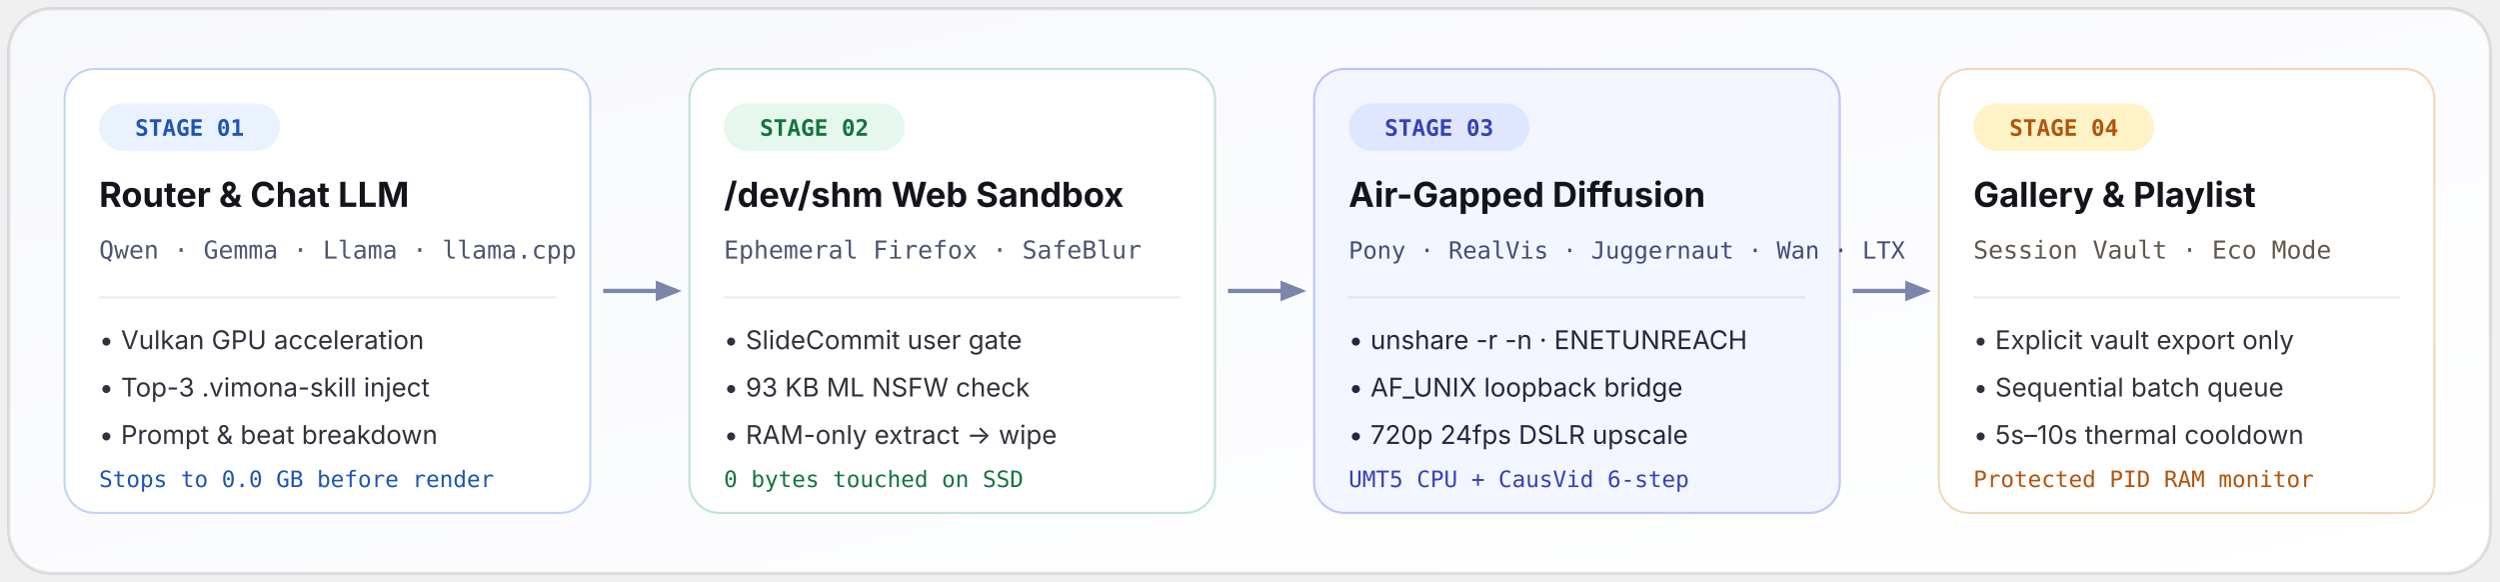
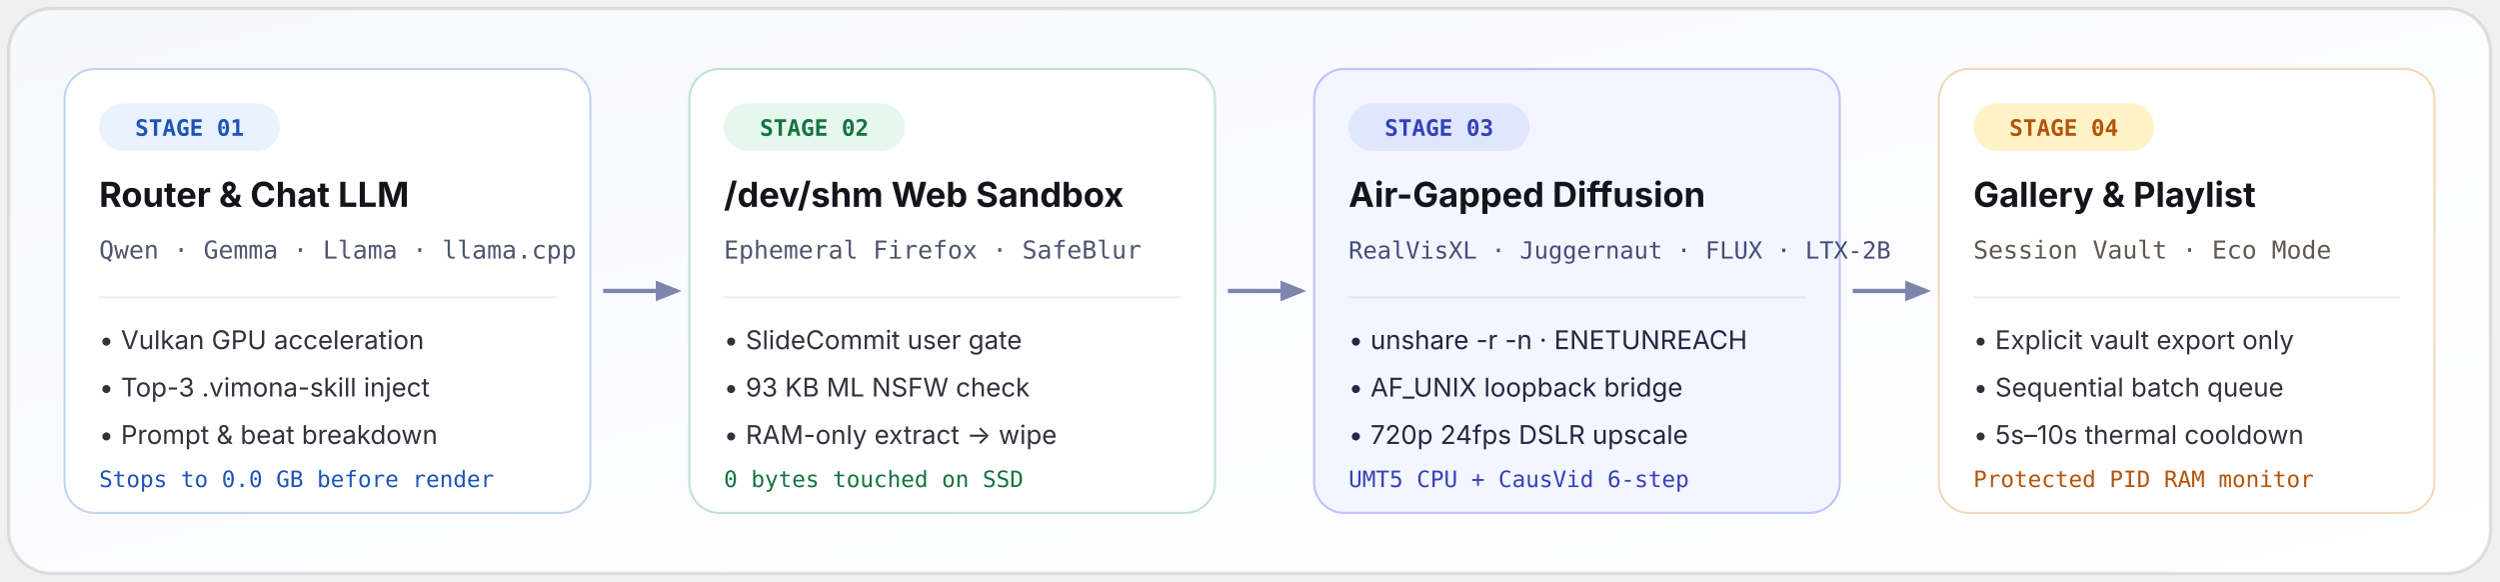
<svg xmlns="http://www.w3.org/2000/svg" viewBox="0 0 1160 270" width="1160" height="270" role="img" aria-label="Vimona Three-Stage Air-Gapped Memory Relay Pipeline">
  <defs>
    <linearGradient id="pbg-l" x1="0%" y1="0%" x2="100%" y2="100%">
      <stop offset="0%" stop-color="#f7f8fc" />
      <stop offset="100%" stop-color="#ffffff" />
    </linearGradient>
    <marker id="arr-l" viewBox="0 0 10 10" refX="8" refY="5" markerWidth="6" markerHeight="6" orient="auto-start-reverse">
      <path d="M 0 1 L 10 5 L 0 9 z" fill="#7c85ab" />
    </marker>
  </defs>
  <rect x="4" y="4" width="1152" height="262" rx="20" fill="url(#pbg-l)" stroke="#14141c" stroke-opacity="0.11" stroke-width="1.5" />
  <g transform="translate(30, 32)">
    <rect x="0" y="0" width="244" height="206" rx="14" fill="#ffffff" stroke="#2d6cdf" stroke-opacity="0.28" />
    <rect x="16" y="16" width="84" height="22" rx="11" fill="#eaf1ff" />
    <text x="58" y="31" text-anchor="middle" font-family="ui-monospace, monospace" font-size="10.5" font-weight="700" fill="#1d54b8">STAGE 01</text>
    <text x="16" y="64" font-family="Inter, -apple-system, sans-serif" font-size="16" font-weight="700" fill="#14141c">Router &amp; Chat LLM</text>
    <text x="16" y="88" font-family="ui-monospace, monospace" font-size="11.5" fill="#4f5670">Qwen · Gemma · Llama · llama.cpp</text>
    <line x1="16" y1="106" x2="228" y2="106" stroke="#14141c" stroke-opacity="0.08" />
    <text x="16" y="130" font-family="Inter, -apple-system, sans-serif" font-size="12" fill="#32323e">• Vulkan GPU acceleration</text>
    <text x="16" y="152" font-family="Inter, -apple-system, sans-serif" font-size="12" fill="#32323e">• Top-3 .vimona-skill inject</text>
    <text x="16" y="174" font-family="Inter, -apple-system, sans-serif" font-size="12" fill="#32323e">• Prompt &amp; beat breakdown</text>
    <text x="16" y="194" font-family="ui-monospace, monospace" font-size="10.5" fill="#1d54b8">Stops to 0.0 GB before render</text>
  </g>
  <line x1="280" y1="135" x2="314" y2="135" stroke="#7c85ab" stroke-width="2" marker-end="url(#arr-l)" />
  <g transform="translate(320, 32)">
    <rect x="0" y="0" width="244" height="206" rx="14" fill="#ffffff" stroke="#1ea35c" stroke-opacity="0.28" />
    <rect x="16" y="16" width="84" height="22" rx="11" fill="#e6f7ee" />
    <text x="58" y="31" text-anchor="middle" font-family="ui-monospace, monospace" font-size="10.5" font-weight="700" fill="#147340">STAGE 02</text>
    <text x="16" y="64" font-family="Inter, -apple-system, sans-serif" font-size="16" font-weight="700" fill="#14141c">/dev/shm Web Sandbox</text>
    <text x="16" y="88" font-family="ui-monospace, monospace" font-size="11.5" fill="#4f5670">Ephemeral Firefox · SafeBlur</text>
    <line x1="16" y1="106" x2="228" y2="106" stroke="#14141c" stroke-opacity="0.08" />
    <text x="16" y="130" font-family="Inter, -apple-system, sans-serif" font-size="12" fill="#32323e">• SlideCommit user gate</text>
    <text x="16" y="152" font-family="Inter, -apple-system, sans-serif" font-size="12" fill="#32323e">• 93 KB ML NSFW check</text>
    <text x="16" y="174" font-family="Inter, -apple-system, sans-serif" font-size="12" fill="#32323e">• RAM-only extract -&gt; wipe</text>
    <text x="16" y="194" font-family="ui-monospace, monospace" font-size="10.5" fill="#147340">0 bytes touched on SSD</text>
  </g>
  <line x1="570" y1="135" x2="604" y2="135" stroke="#7c85ab" stroke-width="2" marker-end="url(#arr-l)" />
  <g transform="translate(610, 32)">
    <rect x="0" y="0" width="244" height="206" rx="14" fill="#f3f5ff" stroke="#4e5eff" stroke-opacity="0.34" />
    <rect x="16" y="16" width="84" height="22" rx="11" fill="#e1e6ff" />
    <text x="58" y="31" text-anchor="middle" font-family="ui-monospace, monospace" font-size="10.5" font-weight="700" fill="#3441b8">STAGE 03</text>
    <text x="16" y="64" font-family="Inter, -apple-system, sans-serif" font-size="16" font-weight="700" fill="#14141c">Air-Gapped Diffusion</text>
-     <text x="16" y="88" font-family="ui-monospace, monospace" font-size="11" fill="#444d78">Pony · RealVis · Juggernaut · Wan · LTX</text>
+     <text x="16" y="88" font-family="ui-monospace, monospace" font-size="11" fill="#444d78">RealVisXL · Juggernaut · FLUX · LTX-2B</text>
    <line x1="16" y1="106" x2="228" y2="106" stroke="#14141c" stroke-opacity="0.08" />
    <text x="16" y="130" font-family="Inter, -apple-system, sans-serif" font-size="12" fill="#232742">• unshare -r -n · ENETUNREACH</text>
    <text x="16" y="152" font-family="Inter, -apple-system, sans-serif" font-size="12" fill="#232742">• AF_UNIX loopback bridge</text>
    <text x="16" y="174" font-family="Inter, -apple-system, sans-serif" font-size="12" fill="#232742">• 720p 24fps DSLR upscale</text>
    <text x="16" y="194" font-family="ui-monospace, monospace" font-size="10.5" fill="#3441b8">UMT5 CPU + CausVid 6-step</text>
  </g>
  <line x1="860" y1="135" x2="894" y2="135" stroke="#7c85ab" stroke-width="2" marker-end="url(#arr-l)" />
  <g transform="translate(900, 32)">
    <rect x="0" y="0" width="230" height="206" rx="14" fill="#ffffff" stroke="#d97706" stroke-opacity="0.28" />
    <rect x="16" y="16" width="84" height="22" rx="11" fill="#fef3c7" />
    <text x="58" y="31" text-anchor="middle" font-family="ui-monospace, monospace" font-size="10.5" font-weight="700" fill="#b45309">STAGE 04</text>
    <text x="16" y="64" font-family="Inter, -apple-system, sans-serif" font-size="16" font-weight="700" fill="#14141c">Gallery &amp; Playlist</text>
    <text x="16" y="88" font-family="ui-monospace, monospace" font-size="11.5" fill="#61584c">Session Vault · Eco Mode</text>
    <line x1="16" y1="106" x2="214" y2="106" stroke="#14141c" stroke-opacity="0.08" />
    <text x="16" y="130" font-family="Inter, -apple-system, sans-serif" font-size="12" fill="#32323e">• Explicit vault export only</text>
    <text x="16" y="152" font-family="Inter, -apple-system, sans-serif" font-size="12" fill="#32323e">• Sequential batch queue</text>
    <text x="16" y="174" font-family="Inter, -apple-system, sans-serif" font-size="12" fill="#32323e">• 5s–10s thermal cooldown</text>
    <text x="16" y="194" font-family="ui-monospace, monospace" font-size="10.5" fill="#b45309">Protected PID RAM monitor</text>
  </g>
</svg>
